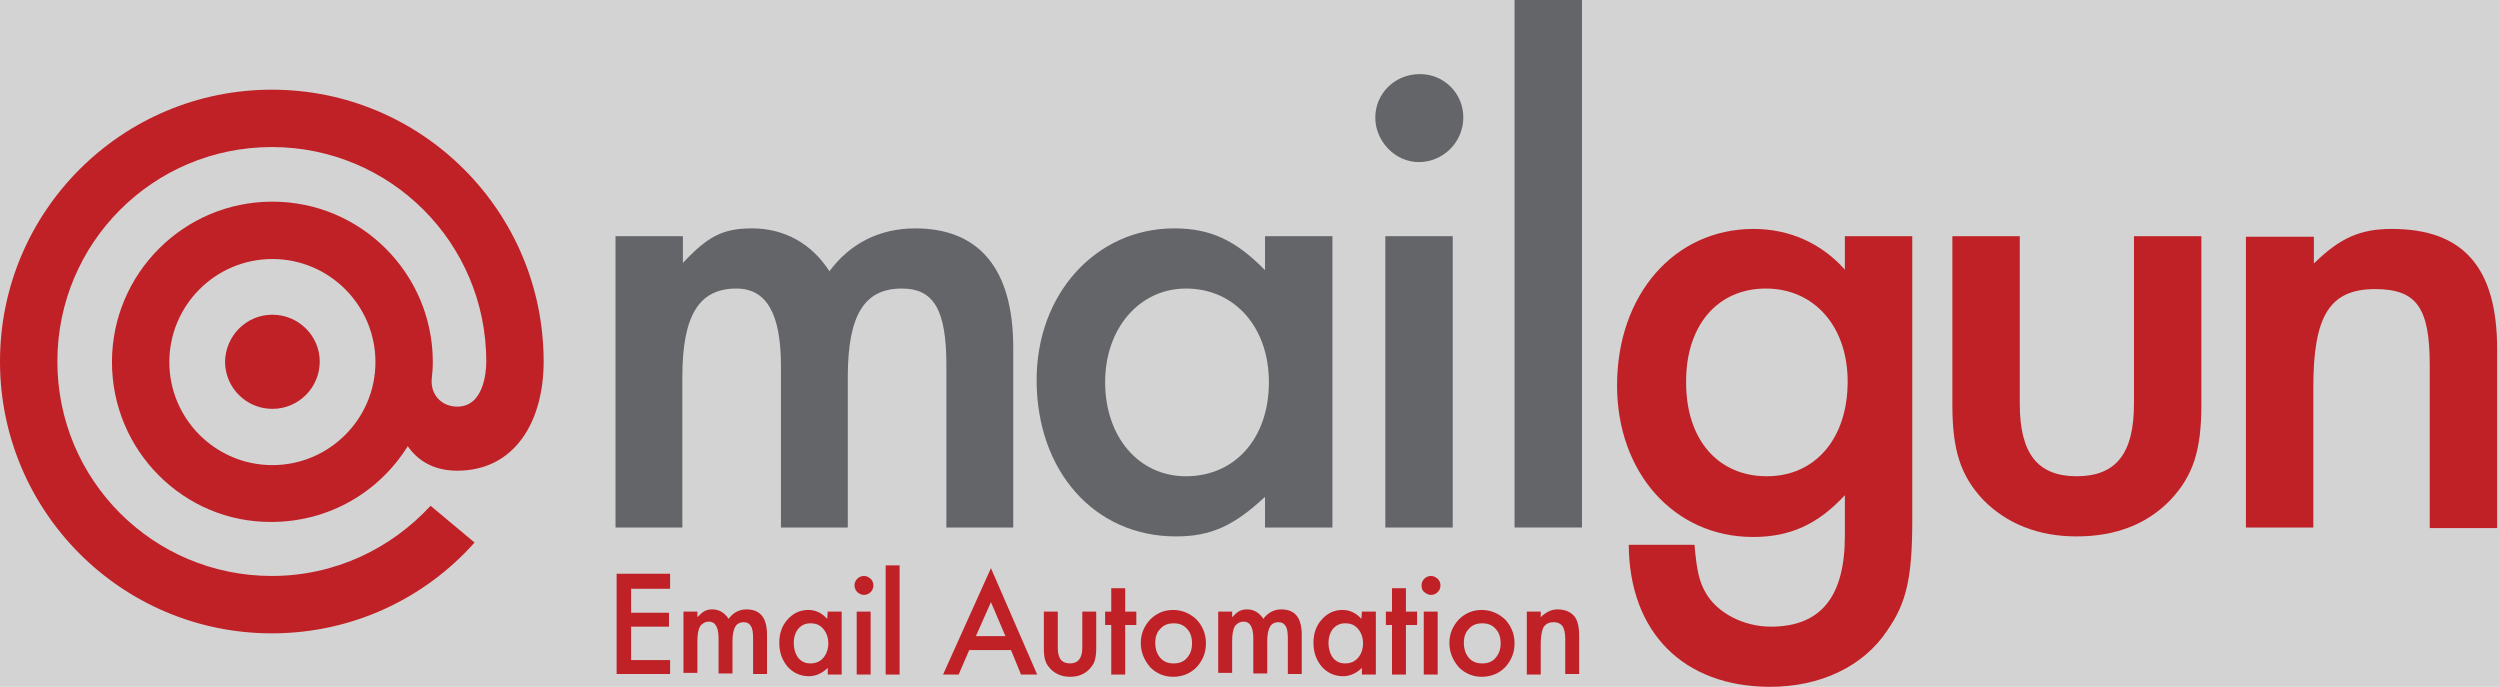
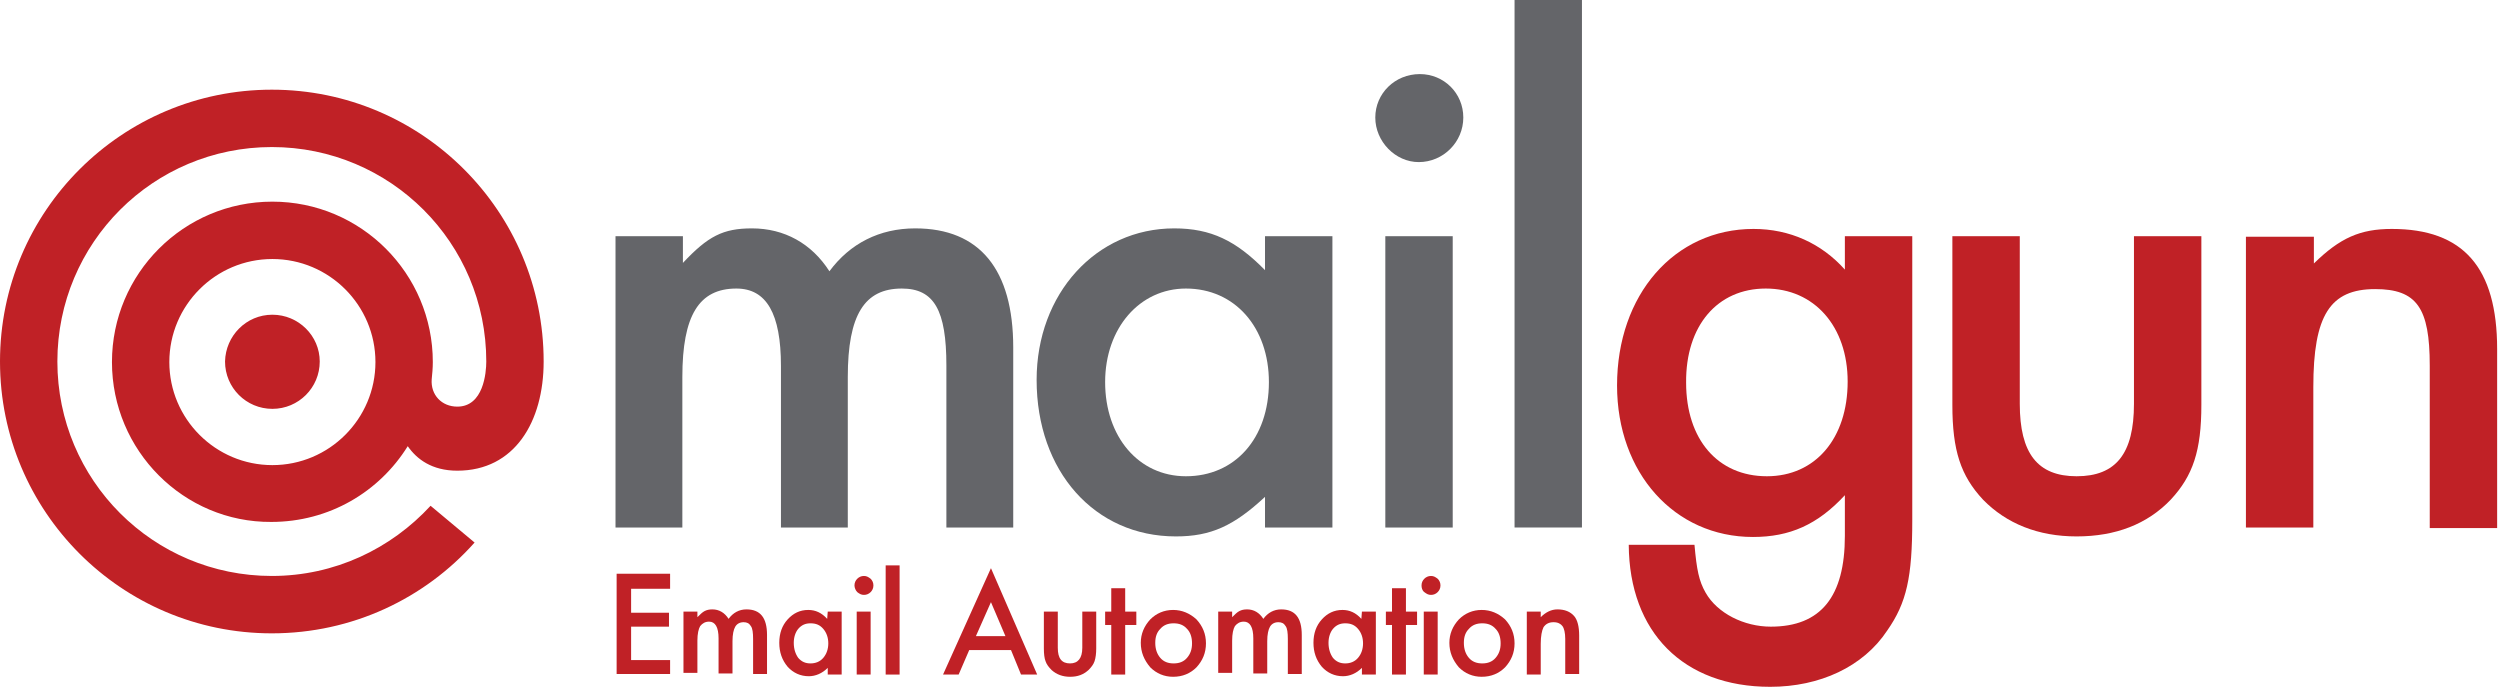
<svg xmlns="http://www.w3.org/2000/svg" viewBox="0 0 273 75" fill="none">
  <style>
		.cls0 { fill: #C02126; }
		.cls1 { fill: #646569; }
	</style>
-   <rect name="schelin" fill="lightgrey" width="100%" height="100%" />
  <path d="M 73.175,64.294 L 68.917,64.294 L 68.917,66.91 L 73.053,66.91 L 73.053,68.431 L 68.917,68.431 L 68.917,72.08 L 73.175,72.08 L 73.175,73.601 L 67.336,73.601 L 67.336,62.652 L 73.175,62.652 L 73.175,64.294" class="cls0" />
  <path d="M 74.635,66.788 L 76.156,66.788 L 76.156,67.397 C 76.46,67.093 76.703,66.849 76.946,66.728 C 77.19,66.606 77.433,66.545 77.798,66.545 C 78.528,66.545 79.136,66.91 79.562,67.579 C 80.049,66.91 80.718,66.545 81.508,66.545 C 83.029,66.545 83.759,67.457 83.759,69.343 L 83.759,73.601 L 82.238,73.601 L 82.238,69.769 C 82.238,69.1 82.178,68.613 81.995,68.37 C 81.813,68.066 81.569,67.944 81.204,67.944 C 80.779,67.944 80.474,68.127 80.292,68.431 C 80.109,68.735 79.988,69.282 79.988,70.012 L 79.988,73.54 L 78.467,73.54 L 78.467,69.708 C 78.467,68.492 78.102,67.883 77.433,67.883 C 77.007,67.883 76.703,68.066 76.46,68.37 C 76.277,68.674 76.156,69.221 76.156,69.951 L 76.156,73.479 L 74.635,73.479 L 74.635,66.788" class="cls0" />
  <path d="M 90.389,66.788 L 91.91,66.788 L 91.91,73.662 L 90.389,73.662 L 90.389,72.932 C 89.781,73.54 89.051,73.844 88.321,73.844 C 87.409,73.844 86.618,73.479 86.01,72.81 C 85.401,72.08 85.097,71.229 85.097,70.195 C 85.097,69.161 85.401,68.309 86.01,67.64 C 86.618,66.971 87.348,66.606 88.26,66.606 C 89.051,66.606 89.72,66.91 90.328,67.579 L 90.389,66.788 M 86.679,70.195 C 86.679,70.864 86.861,71.411 87.165,71.837 C 87.53,72.263 87.956,72.445 88.504,72.445 C 89.051,72.445 89.538,72.263 89.903,71.837 C 90.267,71.411 90.45,70.864 90.45,70.255 C 90.45,69.647 90.267,69.1 89.903,68.674 C 89.538,68.248 89.112,68.066 88.504,68.066 C 87.956,68.066 87.53,68.248 87.165,68.674 C 86.861,69.039 86.679,69.586 86.679,70.195" class="cls0" />
  <path d="M 93.309,63.929 C 93.309,63.625 93.43,63.382 93.613,63.2 C 93.796,63.017 94.039,62.895 94.343,62.895 C 94.647,62.895 94.829,63.017 95.073,63.2 C 95.255,63.382 95.377,63.625 95.377,63.929 C 95.377,64.234 95.255,64.477 95.073,64.659 C 94.89,64.842 94.647,64.963 94.343,64.963 C 94.039,64.963 93.856,64.842 93.613,64.659 C 93.43,64.477 93.309,64.173 93.309,63.929 M 95.073,66.788 L 95.073,73.662 L 93.552,73.662 L 93.552,66.788 L 95.073,66.788" class="cls0" />
  <path d="M 98.236,61.74 L 98.236,73.662 L 96.715,73.662 L 96.715,61.74 L 98.236,61.74" class="cls0" />
  <path d="M 110.401,70.985 L 105.839,70.985 L 104.684,73.662 L 102.98,73.662 L 108.212,62.044 L 113.26,73.662 L 111.496,73.662 L 110.401,70.985 M 109.793,69.465 L 108.212,65.754 L 106.569,69.465 L 109.793,69.465" class="cls0" />
  <path d="M 115.511,66.788 L 115.511,70.742 C 115.511,71.898 115.937,72.445 116.849,72.445 C 117.701,72.445 118.187,71.898 118.187,70.742 L 118.187,66.788 L 119.708,66.788 L 119.708,70.803 C 119.708,71.35 119.647,71.837 119.526,72.202 C 119.404,72.567 119.161,72.871 118.856,73.175 C 118.309,73.662 117.701,73.905 116.849,73.905 C 116.058,73.905 115.389,73.662 114.842,73.175 C 114.538,72.871 114.294,72.567 114.173,72.202 C 114.051,71.898 113.99,71.411 113.99,70.803 L 113.99,66.788 L 115.511,66.788" class="cls0" />
  <path d="M 122.871,68.248 L 122.871,73.662 L 121.35,73.662 L 121.35,68.248 L 120.681,68.248 L 120.681,66.788 L 121.35,66.788 L 121.35,64.234 L 122.871,64.234 L 122.871,66.788 L 124.087,66.788 L 124.087,68.248 L 122.871,68.248" class="cls0" />
  <path d="M 124.574,70.195 C 124.574,69.221 124.939,68.37 125.608,67.64 C 126.277,66.971 127.129,66.606 128.102,66.606 C 129.075,66.606 129.927,66.971 130.657,67.64 C 131.326,68.37 131.691,69.221 131.691,70.255 C 131.691,71.29 131.326,72.141 130.657,72.871 C 129.988,73.54 129.136,73.905 128.102,73.905 C 127.129,73.905 126.277,73.54 125.608,72.871 C 124.939,72.08 124.574,71.229 124.574,70.195 M 126.155,70.195 C 126.155,70.864 126.338,71.411 126.703,71.837 C 127.068,72.263 127.555,72.445 128.163,72.445 C 128.771,72.445 129.258,72.263 129.623,71.837 C 129.988,71.411 130.17,70.925 130.17,70.255 C 130.17,69.586 129.988,69.039 129.623,68.674 C 129.258,68.248 128.771,68.066 128.163,68.066 C 127.555,68.066 127.068,68.248 126.703,68.674 C 126.338,69.039 126.155,69.525 126.155,70.195" class="cls0" />
  <path d="M 133.029,66.788 L 134.55,66.788 L 134.55,67.397 C 134.854,67.093 135.097,66.849 135.34,66.728 C 135.584,66.606 135.827,66.545 136.192,66.545 C 136.922,66.545 137.53,66.91 137.956,67.579 C 138.443,66.91 139.112,66.545 139.903,66.545 C 141.423,66.545 142.153,67.457 142.153,69.343 L 142.153,73.601 L 140.632,73.601 L 140.632,69.769 C 140.632,69.1 140.572,68.613 140.389,68.37 C 140.207,68.066 139.963,67.944 139.598,67.944 C 139.173,67.944 138.868,68.127 138.686,68.431 C 138.503,68.735 138.382,69.282 138.382,70.012 L 138.382,73.54 L 136.861,73.54 L 136.861,69.708 C 136.861,68.492 136.496,67.883 135.827,67.883 C 135.401,67.883 135.097,68.066 134.854,68.37 C 134.671,68.674 134.55,69.221 134.55,69.951 L 134.55,73.479 L 133.029,73.479 L 133.029,66.788" class="cls0" />
  <path d="M 148.722,66.788 L 150.243,66.788 L 150.243,73.662 L 148.722,73.662 L 148.722,72.932 C 148.114,73.54 147.384,73.844 146.654,73.844 C 145.742,73.844 144.951,73.479 144.343,72.81 C 143.735,72.08 143.43,71.229 143.43,70.195 C 143.43,69.161 143.735,68.309 144.343,67.64 C 144.951,66.971 145.681,66.606 146.593,66.606 C 147.384,66.606 148.053,66.91 148.662,67.579 L 148.722,66.788 M 145.073,70.195 C 145.073,70.864 145.255,71.411 145.559,71.837 C 145.924,72.263 146.35,72.445 146.898,72.445 C 147.445,72.445 147.932,72.263 148.297,71.837 C 148.662,71.411 148.844,70.864 148.844,70.255 C 148.844,69.647 148.662,69.1 148.297,68.674 C 147.932,68.248 147.506,68.066 146.898,68.066 C 146.35,68.066 145.924,68.248 145.559,68.674 C 145.255,69.039 145.073,69.586 145.073,70.195" class="cls0" />
  <path d="M 153.528,68.248 L 153.528,73.662 L 152.007,73.662 L 152.007,68.248 L 151.338,68.248 L 151.338,66.788 L 152.007,66.788 L 152.007,64.234 L 153.528,64.234 L 153.528,66.788 L 154.744,66.788 L 154.744,68.248 L 153.528,68.248" class="cls0" />
  <path d="M 155.231,63.929 C 155.231,63.625 155.353,63.382 155.535,63.2 C 155.718,63.017 155.961,62.895 156.265,62.895 C 156.569,62.895 156.752,63.017 156.995,63.2 C 157.178,63.382 157.299,63.625 157.299,63.929 C 157.299,64.234 157.178,64.477 156.995,64.659 C 156.813,64.842 156.569,64.963 156.265,64.963 C 155.961,64.963 155.779,64.842 155.535,64.659 C 155.292,64.477 155.231,64.173 155.231,63.929 M 156.995,66.788 L 156.995,73.662 L 155.475,73.662 L 155.475,66.788 L 156.995,66.788" class="cls0" />
  <path d="M 158.272,70.195 C 158.272,69.221 158.637,68.37 159.307,67.64 C 159.976,66.971 160.827,66.606 161.8,66.606 C 162.774,66.606 163.625,66.971 164.355,67.64 C 165.024,68.37 165.389,69.221 165.389,70.255 C 165.389,71.29 165.024,72.141 164.355,72.871 C 163.686,73.54 162.834,73.905 161.8,73.905 C 160.827,73.905 159.976,73.54 159.307,72.871 C 158.637,72.08 158.272,71.229 158.272,70.195 M 159.854,70.195 C 159.854,70.864 160.036,71.411 160.401,71.837 C 160.766,72.263 161.253,72.445 161.861,72.445 C 162.47,72.445 162.956,72.263 163.321,71.837 C 163.686,71.411 163.869,70.925 163.869,70.255 C 163.869,69.586 163.686,69.039 163.321,68.674 C 162.956,68.248 162.47,68.066 161.861,68.066 C 161.253,68.066 160.766,68.248 160.401,68.674 C 160.036,69.039 159.854,69.525 159.854,70.195" class="cls0" />
  <path d="M 166.727,66.788 L 168.248,66.788 L 168.248,67.397 C 168.795,66.849 169.404,66.545 170.073,66.545 C 170.864,66.545 171.472,66.788 171.898,67.275 C 172.263,67.701 172.445,68.431 172.445,69.404 L 172.445,73.601 L 170.924,73.601 L 170.924,69.769 C 170.924,69.1 170.803,68.613 170.62,68.37 C 170.438,68.127 170.134,67.944 169.647,67.944 C 169.16,67.944 168.795,68.127 168.552,68.492 C 168.37,68.856 168.248,69.465 168.248,70.316 L 168.248,73.662 L 166.727,73.662 L 166.727,66.788" class="cls0" />
  <path d="M 208.82,25.791 L 201.46,25.791 L 201.46,29.44 C 198.905,26.581 195.438,25.0 191.484,25.0 C 182.847,25.0 176.582,32.178 176.582,42.093 C 176.582,51.642 182.847,58.638 191.423,58.638 C 195.438,58.638 198.479,57.299 201.46,54.075 L 201.46,58.516 C 201.46,65.146 198.844,68.431 193.37,68.431 C 190.45,68.431 187.53,66.971 186.253,64.72 C 185.523,63.443 185.28,62.226 185.037,59.489 L 177.859,59.489 C 177.92,69.039 183.82,75.0 193.309,75.0 C 198.723,75.0 203.467,72.81 206.083,68.856 C 208.212,65.815 208.82,63.017 208.82,56.813 L 208.82,25.791 M 192.822,31.509 C 198.114,31.509 201.764,35.645 201.764,41.667 C 201.764,47.871 198.236,52.007 192.944,52.007 C 187.591,52.007 184.124,47.993 184.124,41.788 C 184.063,35.584 187.53,31.509 192.822,31.509" class="cls0" />
  <path d="M 67.214,25.791 L 67.214,57.603 L 74.513,57.603 L 74.513,41.18 C 74.513,34.428 76.338,31.509 80.414,31.509 C 83.698,31.509 85.28,34.246 85.28,39.964 L 85.28,57.603 L 92.579,57.603 L 92.579,41.18 C 92.579,34.367 94.404,31.509 98.479,31.509 C 102.007,31.509 103.345,33.881 103.345,39.903 L 103.345,57.603 L 110.645,57.603 L 110.645,37.956 C 110.645,29.44 106.995,24.939 99.939,24.939 C 96.046,24.939 92.822,26.582 90.572,29.623 C 88.625,26.582 85.645,24.939 82.117,24.939 C 78.954,24.939 77.311,25.791 74.574,28.71 L 74.574,25.791 L 67.214,25.791" class="cls1" />
  <path d="M 138.139,25.791 L 138.139,29.501 C 134.976,26.277 132.238,24.939 128.224,24.939 C 119.708,24.939 113.199,32.056 113.199,41.484 C 113.199,51.46 119.525,58.577 128.406,58.577 C 132.238,58.577 134.732,57.421 138.139,54.258 L 138.139,57.603 L 145.499,57.603 L 145.499,25.791 L 138.139,25.791 M 129.501,31.509 C 134.854,31.509 138.564,35.767 138.564,41.727 C 138.564,47.871 134.854,52.007 129.501,52.007 C 124.331,52.007 120.681,47.689 120.681,41.727 C 120.681,35.827 124.452,31.509 129.501,31.509" class="cls1" />
  <path d="M 158.637,25.791 L 151.277,25.791 L 151.277,57.603 L 158.637,57.603 L 158.637,25.791 M 155.049,8.09 C 152.311,8.09 150.182,10.219 150.182,12.835 C 150.182,15.45 152.372,17.701 154.927,17.701 C 157.603,17.701 159.793,15.511 159.793,12.835 C 159.793,10.158 157.664,8.09 155.049,8.09" class="cls1" />
  <path d="M 172.749,0.0 L 165.389,0.0 L 165.389,57.603 L 172.749,57.603 L 172.749,0.0" class="cls1" />
  <path d="M 220.56,25.791 L 213.199,25.791 L 213.199,44.221 C 213.199,49.209 214.112,51.947 216.545,54.562 C 219.1,57.178 222.567,58.577 226.764,58.577 C 231.022,58.577 234.489,57.239 237.044,54.562 C 239.477,51.947 240.389,49.209 240.389,44.221 L 240.389,25.791 L 233.029,25.791 L 233.029,44.1 C 233.029,49.513 231.083,52.007 226.764,52.007 C 222.506,52.007 220.56,49.513 220.56,44.1 L 220.56,25.791" class="cls0" />
  <path d="M 245.255,25.791 L 245.255,57.603 L 252.615,57.603 L 252.615,42.275 C 252.615,34.428 254.44,31.569 259.367,31.569 C 263.929,31.569 265.328,33.638 265.328,39.903 L 265.328,57.664 L 272.688,57.664 L 272.688,38.139 C 272.688,29.197 268.978,25.0 261.192,25.0 C 257.725,25.0 255.535,25.973 252.676,28.771 L 252.676,25.852 L 245.255,25.852 L 245.255,25.791" class="cls0" />
  <path d="M 29.744,28.285 C 23.54,28.285 18.491,33.333 18.491,39.538 C 18.491,45.742 23.54,50.791 29.744,50.791 C 35.949,50.791 40.998,45.742 40.998,39.538 C 40.998,33.333 35.949,28.285 29.744,28.285 M 12.226,39.538 C 12.226,29.866 20.073,22.02 29.744,22.02 C 39.416,22.02 47.263,29.866 47.263,39.538 C 47.263,40.207 47.202,40.815 47.141,41.423 C 47.02,43.127 48.236,44.404 49.939,44.404 C 52.798,44.404 53.102,40.693 53.102,39.477 C 53.102,26.521 42.64,16.058 29.684,16.058 C 16.727,16.058 6.265,26.521 6.265,39.477 C 6.265,52.433 16.727,62.895 29.684,62.895 C 36.557,62.895 42.701,59.915 47.019,55.231 L 51.825,59.246 C 46.411,65.329 38.504,69.161 29.684,69.161 C 13.26,69.161 0.0,55.839 0.0,39.477 C 0.0,23.053 13.321,9.793 29.684,9.793 C 46.107,9.793 59.367,23.114 59.367,39.477 C 59.367,46.046 56.204,51.399 49.939,51.399 C 47.141,51.399 45.499,50.122 44.526,48.723 C 41.423,53.711 35.949,56.995 29.623,56.995 C 20.073,57.056 12.226,49.209 12.226,39.538 M 29.744,34.367 C 32.603,34.367 34.915,36.679 34.915,39.477 C 34.915,42.336 32.603,44.647 29.744,44.647 C 26.886,44.647 24.574,42.336 24.574,39.477 C 24.635,36.679 26.886,34.367 29.744,34.367" class="cls0" />
</svg>
